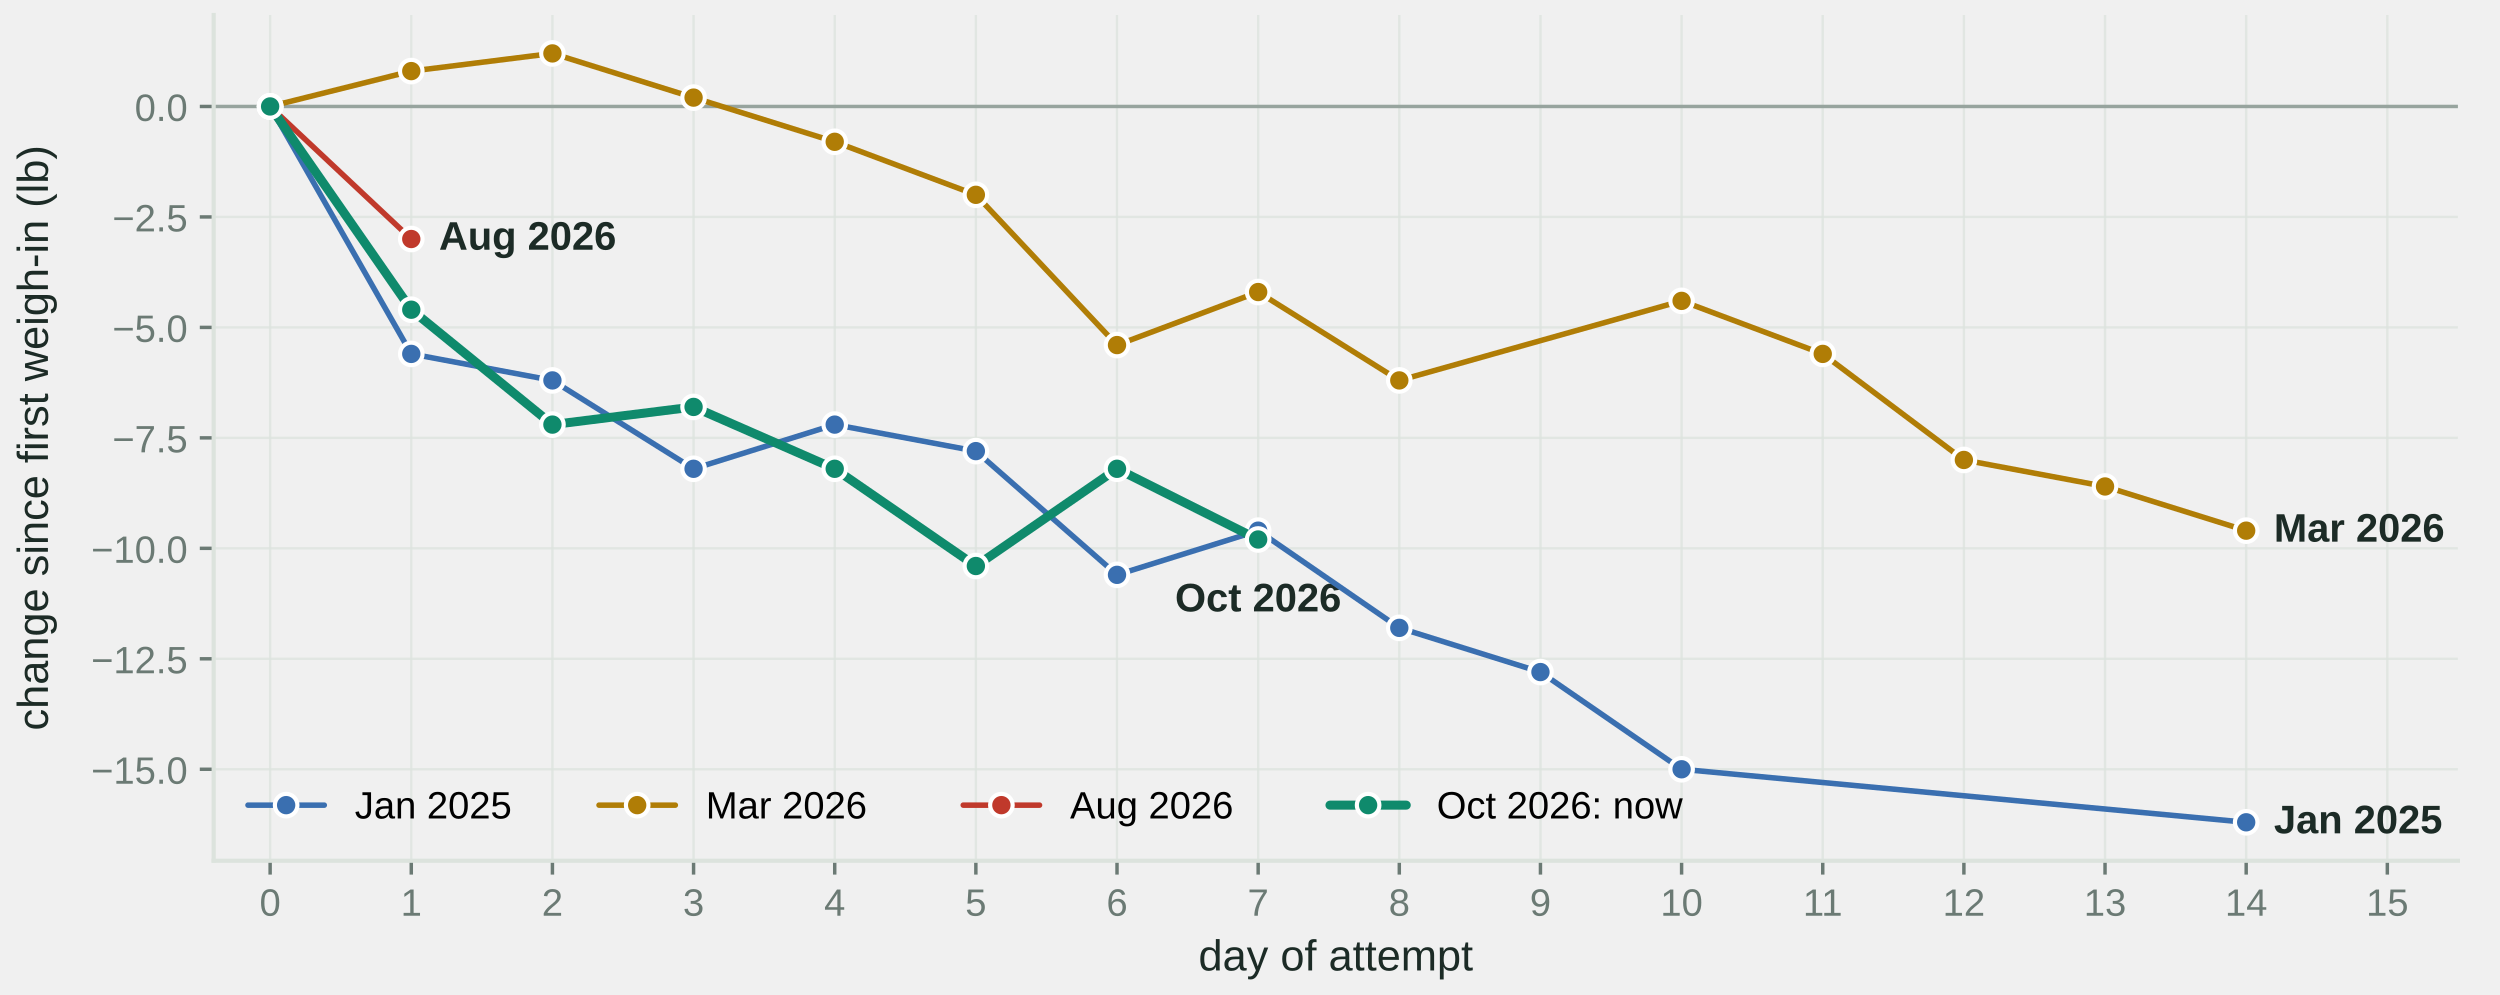
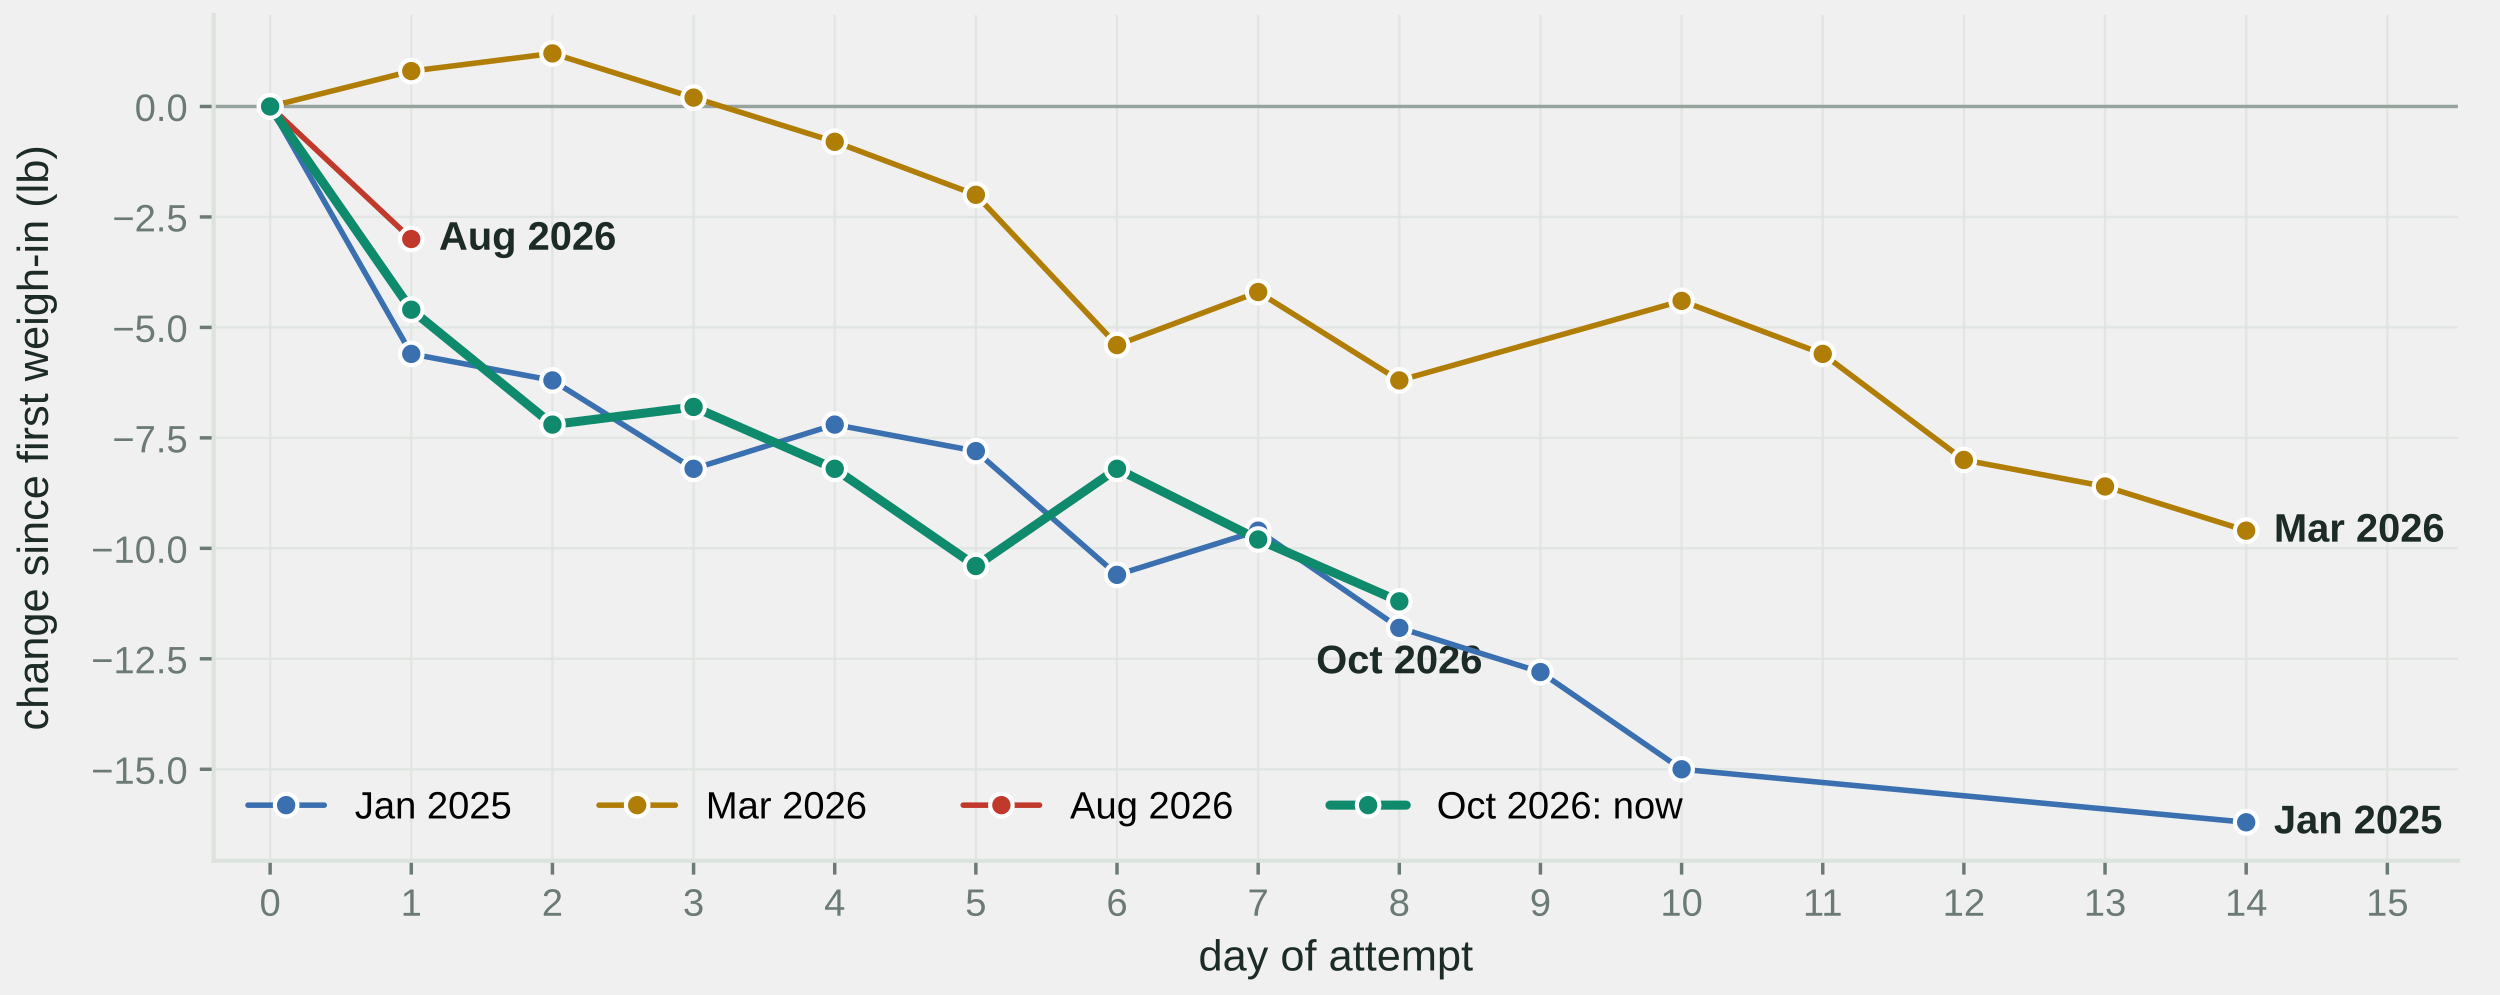
<svg xmlns="http://www.w3.org/2000/svg" xmlns:xlink="http://www.w3.org/1999/xlink" width="721.049pt" height="286.82pt" viewBox="0 0 721.049 286.82" version="1.1">
  <defs>
    <style type="text/css">*{stroke-linejoin: round; stroke-linecap: butt}</style>
  </defs>
  <g id="figure_1">
    <g id="patch_1">
      <path d="M 0 286.82  L 721.049 286.82  L 721.049 0  L 0 0  L 0 286.82  z " style="fill: none" />
    </g>
    <g id="axes_1">
      <g id="patch_2">
        <path d="M 61.627 248.256  L 708.908 248.256  L 708.908 4.32  L 61.627 4.32  L 61.627 248.256  z " style="fill: none" />
      </g>
      <g id="matplotlib.axis_1">
        <g id="xtick_1">
          <g id="line2d_1">
-             <path d="M 77.911 248.256  L 77.911 4.32  " clip-path="url(#p5ed51ed3ad)" style="fill: none; stroke: #dce3dd; stroke-opacity: 0.75; stroke-width: 0.7; stroke-linecap: round" />
+             <path d="M 77.911 248.256  L 77.911 4.32  " clip-path="url(#p15d9ac70c1)" style="fill: none; stroke: #dce3dd; stroke-opacity: 0.75; stroke-width: 0.7; stroke-linecap: round" />
          </g>
          <g id="line2d_2">
            <defs>
-               <path id="m70a0b89e54" d="M 0 0  L 0 4  " style="stroke: #6b7a74" />
+               <path id="m1773414c7f" d="M 0 0  L 0 4  " style="stroke: #6b7a74" />
            </defs>
            <g>
-               <use xlink:href="#m70a0b89e54" x="77.911" y="248.256" style="fill: #6b7a74; stroke: #6b7a74" />
+               <use xlink:href="#m1773414c7f" x="77.911" y="248.256" style="fill: #6b7a74; stroke: #6b7a74" />
            </g>
          </g>
          <g id="text_1">
            <text style="font-size: 11px; font-family: 'Source Sans Pro', 'Source Sans 3', 'Helvetica Neue', 'Arial', 'DejaVu Sans', sans-serif; text-anchor: middle; fill: #6b7a74" x="77.911" y="264.114" transform="rotate(-0 77.91127 264.1143)">0</text>
          </g>
        </g>
        <g id="xtick_2">
          <g id="line2d_3">
-             <path d="M 118.621 248.256  L 118.621 4.32  " clip-path="url(#p5ed51ed3ad)" style="fill: none; stroke: #dce3dd; stroke-opacity: 0.75; stroke-width: 0.7; stroke-linecap: round" />
+             <path d="M 118.621 248.256  L 118.621 4.32  " clip-path="url(#p15d9ac70c1)" style="fill: none; stroke: #dce3dd; stroke-opacity: 0.75; stroke-width: 0.7; stroke-linecap: round" />
          </g>
          <g id="line2d_4">
            <g>
-               <use xlink:href="#m70a0b89e54" x="118.621" y="248.256" style="fill: #6b7a74; stroke: #6b7a74" />
+               <use xlink:href="#m1773414c7f" x="118.621" y="248.256" style="fill: #6b7a74; stroke: #6b7a74" />
            </g>
          </g>
          <g id="text_2">
            <text style="font-size: 11px; font-family: 'Source Sans Pro', 'Source Sans 3', 'Helvetica Neue', 'Arial', 'DejaVu Sans', sans-serif; text-anchor: middle; fill: #6b7a74" x="118.621" y="264.114" transform="rotate(-0 118.6207 264.1143)">1</text>
          </g>
        </g>
        <g id="xtick_3">
          <g id="line2d_5">
-             <path d="M 159.33 248.256  L 159.33 4.32  " clip-path="url(#p5ed51ed3ad)" style="fill: none; stroke: #dce3dd; stroke-opacity: 0.75; stroke-width: 0.7; stroke-linecap: round" />
+             <path d="M 159.33 248.256  L 159.33 4.32  " clip-path="url(#p15d9ac70c1)" style="fill: none; stroke: #dce3dd; stroke-opacity: 0.75; stroke-width: 0.7; stroke-linecap: round" />
          </g>
          <g id="line2d_6">
            <g>
-               <use xlink:href="#m70a0b89e54" x="159.33" y="248.256" style="fill: #6b7a74; stroke: #6b7a74" />
+               <use xlink:href="#m1773414c7f" x="159.33" y="248.256" style="fill: #6b7a74; stroke: #6b7a74" />
            </g>
          </g>
          <g id="text_3">
            <text style="font-size: 11px; font-family: 'Source Sans Pro', 'Source Sans 3', 'Helvetica Neue', 'Arial', 'DejaVu Sans', sans-serif; text-anchor: middle; fill: #6b7a74" x="159.33" y="264.114" transform="rotate(-0 159.3301 264.1143)">2</text>
          </g>
        </g>
        <g id="xtick_4">
          <g id="line2d_7">
-             <path d="M 200.04 248.256  L 200.04 4.32  " clip-path="url(#p5ed51ed3ad)" style="fill: none; stroke: #dce3dd; stroke-opacity: 0.75; stroke-width: 0.7; stroke-linecap: round" />
+             <path d="M 200.04 248.256  L 200.04 4.32  " clip-path="url(#p15d9ac70c1)" style="fill: none; stroke: #dce3dd; stroke-opacity: 0.75; stroke-width: 0.7; stroke-linecap: round" />
          </g>
          <g id="line2d_8">
            <g>
-               <use xlink:href="#m70a0b89e54" x="200.04" y="248.256" style="fill: #6b7a74; stroke: #6b7a74" />
+               <use xlink:href="#m1773414c7f" x="200.04" y="248.256" style="fill: #6b7a74; stroke: #6b7a74" />
            </g>
          </g>
          <g id="text_4">
            <text style="font-size: 11px; font-family: 'Source Sans Pro', 'Source Sans 3', 'Helvetica Neue', 'Arial', 'DejaVu Sans', sans-serif; text-anchor: middle; fill: #6b7a74" x="200.04" y="264.114" transform="rotate(-0 200.0396 264.1143)">3</text>
          </g>
        </g>
        <g id="xtick_5">
          <g id="line2d_9">
-             <path d="M 240.749 248.256  L 240.749 4.32  " clip-path="url(#p5ed51ed3ad)" style="fill: none; stroke: #dce3dd; stroke-opacity: 0.75; stroke-width: 0.7; stroke-linecap: round" />
+             <path d="M 240.749 248.256  L 240.749 4.32  " clip-path="url(#p15d9ac70c1)" style="fill: none; stroke: #dce3dd; stroke-opacity: 0.75; stroke-width: 0.7; stroke-linecap: round" />
          </g>
          <g id="line2d_10">
            <g>
-               <use xlink:href="#m70a0b89e54" x="240.749" y="248.256" style="fill: #6b7a74; stroke: #6b7a74" />
+               <use xlink:href="#m1773414c7f" x="240.749" y="248.256" style="fill: #6b7a74; stroke: #6b7a74" />
            </g>
          </g>
          <g id="text_5">
            <text style="font-size: 11px; font-family: 'Source Sans Pro', 'Source Sans 3', 'Helvetica Neue', 'Arial', 'DejaVu Sans', sans-serif; text-anchor: middle; fill: #6b7a74" x="240.749" y="264.114" transform="rotate(-0 240.749 264.1143)">4</text>
          </g>
        </g>
        <g id="xtick_6">
          <g id="line2d_11">
-             <path d="M 281.458 248.256  L 281.458 4.32  " clip-path="url(#p5ed51ed3ad)" style="fill: none; stroke: #dce3dd; stroke-opacity: 0.75; stroke-width: 0.7; stroke-linecap: round" />
+             <path d="M 281.458 248.256  L 281.458 4.32  " clip-path="url(#p15d9ac70c1)" style="fill: none; stroke: #dce3dd; stroke-opacity: 0.75; stroke-width: 0.7; stroke-linecap: round" />
          </g>
          <g id="line2d_12">
            <g>
-               <use xlink:href="#m70a0b89e54" x="281.458" y="248.256" style="fill: #6b7a74; stroke: #6b7a74" />
+               <use xlink:href="#m1773414c7f" x="281.458" y="248.256" style="fill: #6b7a74; stroke: #6b7a74" />
            </g>
          </g>
          <g id="text_6">
            <text style="font-size: 11px; font-family: 'Source Sans Pro', 'Source Sans 3', 'Helvetica Neue', 'Arial', 'DejaVu Sans', sans-serif; text-anchor: middle; fill: #6b7a74" x="281.458" y="264.114" transform="rotate(-0 281.4584 264.1143)">5</text>
          </g>
        </g>
        <g id="xtick_7">
          <g id="line2d_13">
-             <path d="M 322.168 248.256  L 322.168 4.32  " clip-path="url(#p5ed51ed3ad)" style="fill: none; stroke: #dce3dd; stroke-opacity: 0.75; stroke-width: 0.7; stroke-linecap: round" />
+             <path d="M 322.168 248.256  L 322.168 4.32  " clip-path="url(#p15d9ac70c1)" style="fill: none; stroke: #dce3dd; stroke-opacity: 0.75; stroke-width: 0.7; stroke-linecap: round" />
          </g>
          <g id="line2d_14">
            <g>
-               <use xlink:href="#m70a0b89e54" x="322.168" y="248.256" style="fill: #6b7a74; stroke: #6b7a74" />
+               <use xlink:href="#m1773414c7f" x="322.168" y="248.256" style="fill: #6b7a74; stroke: #6b7a74" />
            </g>
          </g>
          <g id="text_7">
            <text style="font-size: 11px; font-family: 'Source Sans Pro', 'Source Sans 3', 'Helvetica Neue', 'Arial', 'DejaVu Sans', sans-serif; text-anchor: middle; fill: #6b7a74" x="322.168" y="264.114" transform="rotate(-0 322.1679 264.1143)">6</text>
          </g>
        </g>
        <g id="xtick_8">
          <g id="line2d_15">
-             <path d="M 362.877 248.256  L 362.877 4.32  " clip-path="url(#p5ed51ed3ad)" style="fill: none; stroke: #dce3dd; stroke-opacity: 0.75; stroke-width: 0.7; stroke-linecap: round" />
+             <path d="M 362.877 248.256  L 362.877 4.32  " clip-path="url(#p15d9ac70c1)" style="fill: none; stroke: #dce3dd; stroke-opacity: 0.75; stroke-width: 0.7; stroke-linecap: round" />
          </g>
          <g id="line2d_16">
            <g>
-               <use xlink:href="#m70a0b89e54" x="362.877" y="248.256" style="fill: #6b7a74; stroke: #6b7a74" />
+               <use xlink:href="#m1773414c7f" x="362.877" y="248.256" style="fill: #6b7a74; stroke: #6b7a74" />
            </g>
          </g>
          <g id="text_8">
            <text style="font-size: 11px; font-family: 'Source Sans Pro', 'Source Sans 3', 'Helvetica Neue', 'Arial', 'DejaVu Sans', sans-serif; text-anchor: middle; fill: #6b7a74" x="362.877" y="264.114" transform="rotate(-0 362.8773 264.1143)">7</text>
          </g>
        </g>
        <g id="xtick_9">
          <g id="line2d_17">
-             <path d="M 403.587 248.256  L 403.587 4.32  " clip-path="url(#p5ed51ed3ad)" style="fill: none; stroke: #dce3dd; stroke-opacity: 0.75; stroke-width: 0.7; stroke-linecap: round" />
+             <path d="M 403.587 248.256  L 403.587 4.32  " clip-path="url(#p15d9ac70c1)" style="fill: none; stroke: #dce3dd; stroke-opacity: 0.75; stroke-width: 0.7; stroke-linecap: round" />
          </g>
          <g id="line2d_18">
            <g>
-               <use xlink:href="#m70a0b89e54" x="403.587" y="248.256" style="fill: #6b7a74; stroke: #6b7a74" />
+               <use xlink:href="#m1773414c7f" x="403.587" y="248.256" style="fill: #6b7a74; stroke: #6b7a74" />
            </g>
          </g>
          <g id="text_9">
            <text style="font-size: 11px; font-family: 'Source Sans Pro', 'Source Sans 3', 'Helvetica Neue', 'Arial', 'DejaVu Sans', sans-serif; text-anchor: middle; fill: #6b7a74" x="403.587" y="264.114" transform="rotate(-0 403.5867 264.1143)">8</text>
          </g>
        </g>
        <g id="xtick_10">
          <g id="line2d_19">
-             <path d="M 444.296 248.256  L 444.296 4.32  " clip-path="url(#p5ed51ed3ad)" style="fill: none; stroke: #dce3dd; stroke-opacity: 0.75; stroke-width: 0.7; stroke-linecap: round" />
+             <path d="M 444.296 248.256  L 444.296 4.32  " clip-path="url(#p15d9ac70c1)" style="fill: none; stroke: #dce3dd; stroke-opacity: 0.75; stroke-width: 0.7; stroke-linecap: round" />
          </g>
          <g id="line2d_20">
            <g>
-               <use xlink:href="#m70a0b89e54" x="444.296" y="248.256" style="fill: #6b7a74; stroke: #6b7a74" />
+               <use xlink:href="#m1773414c7f" x="444.296" y="248.256" style="fill: #6b7a74; stroke: #6b7a74" />
            </g>
          </g>
          <g id="text_10">
            <text style="font-size: 11px; font-family: 'Source Sans Pro', 'Source Sans 3', 'Helvetica Neue', 'Arial', 'DejaVu Sans', sans-serif; text-anchor: middle; fill: #6b7a74" x="444.296" y="264.114" transform="rotate(-0 444.2962 264.1143)">9</text>
          </g>
        </g>
        <g id="xtick_11">
          <g id="line2d_21">
-             <path d="M 485.006 248.256  L 485.006 4.32  " clip-path="url(#p5ed51ed3ad)" style="fill: none; stroke: #dce3dd; stroke-opacity: 0.75; stroke-width: 0.7; stroke-linecap: round" />
+             <path d="M 485.006 248.256  L 485.006 4.32  " clip-path="url(#p15d9ac70c1)" style="fill: none; stroke: #dce3dd; stroke-opacity: 0.75; stroke-width: 0.7; stroke-linecap: round" />
          </g>
          <g id="line2d_22">
            <g>
-               <use xlink:href="#m70a0b89e54" x="485.006" y="248.256" style="fill: #6b7a74; stroke: #6b7a74" />
+               <use xlink:href="#m1773414c7f" x="485.006" y="248.256" style="fill: #6b7a74; stroke: #6b7a74" />
            </g>
          </g>
          <g id="text_11">
            <text style="font-size: 11px; font-family: 'Source Sans Pro', 'Source Sans 3', 'Helvetica Neue', 'Arial', 'DejaVu Sans', sans-serif; text-anchor: middle; fill: #6b7a74" x="485.006" y="264.114" transform="rotate(-0 485.0056 264.1143)">10</text>
          </g>
        </g>
        <g id="xtick_12">
          <g id="line2d_23">
-             <path d="M 525.715 248.256  L 525.715 4.32  " clip-path="url(#p5ed51ed3ad)" style="fill: none; stroke: #dce3dd; stroke-opacity: 0.75; stroke-width: 0.7; stroke-linecap: round" />
+             <path d="M 525.715 248.256  L 525.715 4.32  " clip-path="url(#p15d9ac70c1)" style="fill: none; stroke: #dce3dd; stroke-opacity: 0.75; stroke-width: 0.7; stroke-linecap: round" />
          </g>
          <g id="line2d_24">
            <g>
-               <use xlink:href="#m70a0b89e54" x="525.715" y="248.256" style="fill: #6b7a74; stroke: #6b7a74" />
+               <use xlink:href="#m1773414c7f" x="525.715" y="248.256" style="fill: #6b7a74; stroke: #6b7a74" />
            </g>
          </g>
          <g id="text_12">
            <text style="font-size: 11px; font-family: 'Source Sans Pro', 'Source Sans 3', 'Helvetica Neue', 'Arial', 'DejaVu Sans', sans-serif; text-anchor: middle; fill: #6b7a74" x="525.715" y="264.114" transform="rotate(-0 525.715 264.1143)">11</text>
          </g>
        </g>
        <g id="xtick_13">
          <g id="line2d_25">
-             <path d="M 566.424 248.256  L 566.424 4.32  " clip-path="url(#p5ed51ed3ad)" style="fill: none; stroke: #dce3dd; stroke-opacity: 0.75; stroke-width: 0.7; stroke-linecap: round" />
+             <path d="M 566.424 248.256  L 566.424 4.32  " clip-path="url(#p15d9ac70c1)" style="fill: none; stroke: #dce3dd; stroke-opacity: 0.75; stroke-width: 0.7; stroke-linecap: round" />
          </g>
          <g id="line2d_26">
            <g>
-               <use xlink:href="#m70a0b89e54" x="566.424" y="248.256" style="fill: #6b7a74; stroke: #6b7a74" />
+               <use xlink:href="#m1773414c7f" x="566.424" y="248.256" style="fill: #6b7a74; stroke: #6b7a74" />
            </g>
          </g>
          <g id="text_13">
            <text style="font-size: 11px; font-family: 'Source Sans Pro', 'Source Sans 3', 'Helvetica Neue', 'Arial', 'DejaVu Sans', sans-serif; text-anchor: middle; fill: #6b7a74" x="566.424" y="264.114" transform="rotate(-0 566.4245 264.1143)">12</text>
          </g>
        </g>
        <g id="xtick_14">
          <g id="line2d_27">
-             <path d="M 607.134 248.256  L 607.134 4.32  " clip-path="url(#p5ed51ed3ad)" style="fill: none; stroke: #dce3dd; stroke-opacity: 0.75; stroke-width: 0.7; stroke-linecap: round" />
+             <path d="M 607.134 248.256  L 607.134 4.32  " clip-path="url(#p15d9ac70c1)" style="fill: none; stroke: #dce3dd; stroke-opacity: 0.75; stroke-width: 0.7; stroke-linecap: round" />
          </g>
          <g id="line2d_28">
            <g>
-               <use xlink:href="#m70a0b89e54" x="607.134" y="248.256" style="fill: #6b7a74; stroke: #6b7a74" />
+               <use xlink:href="#m1773414c7f" x="607.134" y="248.256" style="fill: #6b7a74; stroke: #6b7a74" />
            </g>
          </g>
          <g id="text_14">
            <text style="font-size: 11px; font-family: 'Source Sans Pro', 'Source Sans 3', 'Helvetica Neue', 'Arial', 'DejaVu Sans', sans-serif; text-anchor: middle; fill: #6b7a74" x="607.134" y="264.114" transform="rotate(-0 607.1339 264.1143)">13</text>
          </g>
        </g>
        <g id="xtick_15">
          <g id="line2d_29">
-             <path d="M 647.843 248.256  L 647.843 4.32  " clip-path="url(#p5ed51ed3ad)" style="fill: none; stroke: #dce3dd; stroke-opacity: 0.75; stroke-width: 0.7; stroke-linecap: round" />
+             <path d="M 647.843 248.256  L 647.843 4.32  " clip-path="url(#p15d9ac70c1)" style="fill: none; stroke: #dce3dd; stroke-opacity: 0.75; stroke-width: 0.7; stroke-linecap: round" />
          </g>
          <g id="line2d_30">
            <g>
-               <use xlink:href="#m70a0b89e54" x="647.843" y="248.256" style="fill: #6b7a74; stroke: #6b7a74" />
+               <use xlink:href="#m1773414c7f" x="647.843" y="248.256" style="fill: #6b7a74; stroke: #6b7a74" />
            </g>
          </g>
          <g id="text_15">
            <text style="font-size: 11px; font-family: 'Source Sans Pro', 'Source Sans 3', 'Helvetica Neue', 'Arial', 'DejaVu Sans', sans-serif; text-anchor: middle; fill: #6b7a74" x="647.843" y="264.114" transform="rotate(-0 647.8433 264.1143)">14</text>
          </g>
        </g>
        <g id="xtick_16">
          <g id="line2d_31">
-             <path d="M 688.553 248.256  L 688.553 4.32  " clip-path="url(#p5ed51ed3ad)" style="fill: none; stroke: #dce3dd; stroke-opacity: 0.75; stroke-width: 0.7; stroke-linecap: round" />
+             <path d="M 688.553 248.256  L 688.553 4.32  " clip-path="url(#p15d9ac70c1)" style="fill: none; stroke: #dce3dd; stroke-opacity: 0.75; stroke-width: 0.7; stroke-linecap: round" />
          </g>
          <g id="line2d_32">
            <g>
-               <use xlink:href="#m70a0b89e54" x="688.553" y="248.256" style="fill: #6b7a74; stroke: #6b7a74" />
+               <use xlink:href="#m1773414c7f" x="688.553" y="248.256" style="fill: #6b7a74; stroke: #6b7a74" />
            </g>
          </g>
          <g id="text_16">
            <text style="font-size: 11px; font-family: 'Source Sans Pro', 'Source Sans 3', 'Helvetica Neue', 'Arial', 'DejaVu Sans', sans-serif; text-anchor: middle; fill: #6b7a74" x="688.553" y="264.114" transform="rotate(-0 688.5528 264.1143)">15</text>
          </g>
        </g>
        <g id="text_17">
          <text style="font-size: 12.5px; font-family: 'Source Sans Pro', 'Source Sans 3', 'Helvetica Neue', 'Arial', 'DejaVu Sans', sans-serif; text-anchor: middle; fill: #1c2b26" x="385.267" y="279.9" transform="rotate(-0 385.2675 279.9)">day of attempt</text>
        </g>
      </g>
      <g id="matplotlib.axis_2">
        <g id="ytick_1">
          <g id="line2d_33">
-             <path d="M 61.627 221.874  L 708.908 221.874  " clip-path="url(#p5ed51ed3ad)" style="fill: none; stroke: #dce3dd; stroke-opacity: 0.75; stroke-width: 0.7; stroke-linecap: round" />
+             <path d="M 61.627 221.874  L 708.908 221.874  " clip-path="url(#p15d9ac70c1)" style="fill: none; stroke: #dce3dd; stroke-opacity: 0.75; stroke-width: 0.7; stroke-linecap: round" />
          </g>
          <g id="line2d_34">
            <defs>
-               <path id="md0438efdf2" d="M 0 0  L -4 0  " style="stroke: #6b7a74" />
+               <path id="m3772f1e618" d="M 0 0  L -4 0  " style="stroke: #6b7a74" />
            </defs>
            <g>
-               <use xlink:href="#md0438efdf2" x="61.627" y="221.874" style="fill: #6b7a74; stroke: #6b7a74" />
+               <use xlink:href="#m3772f1e618" x="61.627" y="221.874" style="fill: #6b7a74; stroke: #6b7a74" />
            </g>
          </g>
          <g id="text_18">
            <text style="font-size: 11px; font-family: 'Source Sans Pro', 'Source Sans 3', 'Helvetica Neue', 'Arial', 'DejaVu Sans', sans-serif; text-anchor: end; fill: #6b7a74" x="54.127" y="226.053" transform="rotate(-0 54.1275 226.0533)">−15.0</text>
          </g>
        </g>
        <g id="ytick_2">
          <g id="line2d_35">
-             <path d="M 61.627 190.012  L 708.908 190.012  " clip-path="url(#p5ed51ed3ad)" style="fill: none; stroke: #dce3dd; stroke-opacity: 0.75; stroke-width: 0.7; stroke-linecap: round" />
+             <path d="M 61.627 190.012  L 708.908 190.012  " clip-path="url(#p15d9ac70c1)" style="fill: none; stroke: #dce3dd; stroke-opacity: 0.75; stroke-width: 0.7; stroke-linecap: round" />
          </g>
          <g id="line2d_36">
            <g>
-               <use xlink:href="#md0438efdf2" x="61.627" y="190.012" style="fill: #6b7a74; stroke: #6b7a74" />
+               <use xlink:href="#m3772f1e618" x="61.627" y="190.012" style="fill: #6b7a74; stroke: #6b7a74" />
            </g>
          </g>
          <g id="text_19">
            <text style="font-size: 11px; font-family: 'Source Sans Pro', 'Source Sans 3', 'Helvetica Neue', 'Arial', 'DejaVu Sans', sans-serif; text-anchor: end; fill: #6b7a74" x="54.127" y="194.191" transform="rotate(-0 54.1275 194.1913)">−12.5</text>
          </g>
        </g>
        <g id="ytick_3">
          <g id="line2d_37">
-             <path d="M 61.627 158.15  L 708.908 158.15  " clip-path="url(#p5ed51ed3ad)" style="fill: none; stroke: #dce3dd; stroke-opacity: 0.75; stroke-width: 0.7; stroke-linecap: round" />
+             <path d="M 61.627 158.15  L 708.908 158.15  " clip-path="url(#p15d9ac70c1)" style="fill: none; stroke: #dce3dd; stroke-opacity: 0.75; stroke-width: 0.7; stroke-linecap: round" />
          </g>
          <g id="line2d_38">
            <g>
-               <use xlink:href="#md0438efdf2" x="61.627" y="158.15" style="fill: #6b7a74; stroke: #6b7a74" />
+               <use xlink:href="#m3772f1e618" x="61.627" y="158.15" style="fill: #6b7a74; stroke: #6b7a74" />
            </g>
          </g>
          <g id="text_20">
            <text style="font-size: 11px; font-family: 'Source Sans Pro', 'Source Sans 3', 'Helvetica Neue', 'Arial', 'DejaVu Sans', sans-serif; text-anchor: end; fill: #6b7a74" x="54.127" y="162.329" transform="rotate(-0 54.1275 162.3292)">−10.0</text>
          </g>
        </g>
        <g id="ytick_4">
          <g id="line2d_39">
-             <path d="M 61.627 126.288  L 708.908 126.288  " clip-path="url(#p5ed51ed3ad)" style="fill: none; stroke: #dce3dd; stroke-opacity: 0.75; stroke-width: 0.7; stroke-linecap: round" />
+             <path d="M 61.627 126.288  L 708.908 126.288  " clip-path="url(#p15d9ac70c1)" style="fill: none; stroke: #dce3dd; stroke-opacity: 0.75; stroke-width: 0.7; stroke-linecap: round" />
          </g>
          <g id="line2d_40">
            <g>
-               <use xlink:href="#md0438efdf2" x="61.627" y="126.288" style="fill: #6b7a74; stroke: #6b7a74" />
+               <use xlink:href="#m3772f1e618" x="61.627" y="126.288" style="fill: #6b7a74; stroke: #6b7a74" />
            </g>
          </g>
          <g id="text_21">
            <text style="font-size: 11px; font-family: 'Source Sans Pro', 'Source Sans 3', 'Helvetica Neue', 'Arial', 'DejaVu Sans', sans-serif; text-anchor: end; fill: #6b7a74" x="54.127" y="130.467" transform="rotate(-0 54.1275 130.4671)">−7.5</text>
          </g>
        </g>
        <g id="ytick_5">
          <g id="line2d_41">
-             <path d="M 61.627 94.426  L 708.908 94.426  " clip-path="url(#p5ed51ed3ad)" style="fill: none; stroke: #dce3dd; stroke-opacity: 0.75; stroke-width: 0.7; stroke-linecap: round" />
+             <path d="M 61.627 94.426  L 708.908 94.426  " clip-path="url(#p15d9ac70c1)" style="fill: none; stroke: #dce3dd; stroke-opacity: 0.75; stroke-width: 0.7; stroke-linecap: round" />
          </g>
          <g id="line2d_42">
            <g>
-               <use xlink:href="#md0438efdf2" x="61.627" y="94.426" style="fill: #6b7a74; stroke: #6b7a74" />
+               <use xlink:href="#m3772f1e618" x="61.627" y="94.426" style="fill: #6b7a74; stroke: #6b7a74" />
            </g>
          </g>
          <g id="text_22">
            <text style="font-size: 11px; font-family: 'Source Sans Pro', 'Source Sans 3', 'Helvetica Neue', 'Arial', 'DejaVu Sans', sans-serif; text-anchor: end; fill: #6b7a74" x="54.127" y="98.605" transform="rotate(-0 54.1275 98.60507)">−5.0</text>
          </g>
        </g>
        <g id="ytick_6">
          <g id="line2d_43">
-             <path d="M 61.627 62.564  L 708.908 62.564  " clip-path="url(#p5ed51ed3ad)" style="fill: none; stroke: #dce3dd; stroke-opacity: 0.75; stroke-width: 0.7; stroke-linecap: round" />
+             <path d="M 61.627 62.564  L 708.908 62.564  " clip-path="url(#p15d9ac70c1)" style="fill: none; stroke: #dce3dd; stroke-opacity: 0.75; stroke-width: 0.7; stroke-linecap: round" />
          </g>
          <g id="line2d_44">
            <g>
-               <use xlink:href="#md0438efdf2" x="61.627" y="62.564" style="fill: #6b7a74; stroke: #6b7a74" />
+               <use xlink:href="#m3772f1e618" x="61.627" y="62.564" style="fill: #6b7a74; stroke: #6b7a74" />
            </g>
          </g>
          <g id="text_23">
            <text style="font-size: 11px; font-family: 'Source Sans Pro', 'Source Sans 3', 'Helvetica Neue', 'Arial', 'DejaVu Sans', sans-serif; text-anchor: end; fill: #6b7a74" x="54.127" y="66.743" transform="rotate(-0 54.1275 66.743)">−2.5</text>
          </g>
        </g>
        <g id="ytick_7">
          <g id="line2d_45">
-             <path d="M 61.627 30.702  L 708.908 30.702  " clip-path="url(#p5ed51ed3ad)" style="fill: none; stroke: #dce3dd; stroke-opacity: 0.75; stroke-width: 0.7; stroke-linecap: round" />
+             <path d="M 61.627 30.702  L 708.908 30.702  " clip-path="url(#p15d9ac70c1)" style="fill: none; stroke: #dce3dd; stroke-opacity: 0.75; stroke-width: 0.7; stroke-linecap: round" />
          </g>
          <g id="line2d_46">
            <g>
-               <use xlink:href="#md0438efdf2" x="61.627" y="30.702" style="fill: #6b7a74; stroke: #6b7a74" />
+               <use xlink:href="#m3772f1e618" x="61.627" y="30.702" style="fill: #6b7a74; stroke: #6b7a74" />
            </g>
          </g>
          <g id="text_24">
            <text style="font-size: 11px; font-family: 'Source Sans Pro', 'Source Sans 3', 'Helvetica Neue', 'Arial', 'DejaVu Sans', sans-serif; text-anchor: end; fill: #6b7a74" x="54.127" y="34.881" transform="rotate(-0 54.1275 34.88093)">0.0</text>
          </g>
        </g>
        <g id="text_25">
          <text style="font-size: 12.5px; font-family: 'Source Sans Pro', 'Source Sans 3', 'Helvetica Neue', 'Arial', 'DejaVu Sans', sans-serif; text-anchor: middle; fill: #1c2b26" x="13.818" y="126.288" transform="rotate(-90 13.81805 126.288)">change since first weigh-in (lb)</text>
        </g>
      </g>
      <g id="line2d_47">
-         <path d="M 61.627 30.702  L 708.908 30.702  " clip-path="url(#p5ed51ed3ad)" style="fill: none; stroke: #97a49e; stroke-linecap: round" />
+         <path d="M 61.627 30.702  L 708.908 30.702  " clip-path="url(#p15d9ac70c1)" style="fill: none; stroke: #97a49e; stroke-linecap: round" />
      </g>
      <g id="patch_3">
        <path d="M 61.627 248.256  L 61.627 4.32  " style="fill: none; stroke: #dce3dd; stroke-width: 1.2; stroke-linejoin: miter; stroke-linecap: square" />
      </g>
      <g id="patch_4">
        <path d="M 61.627 248.256  L 708.908 248.256  " style="fill: none; stroke: #dce3dd; stroke-width: 1.2; stroke-linejoin: miter; stroke-linecap: square" />
      </g>
      <g id="text_26">
        <text style="font-weight: 700; font-size: 11.5px; font-family: 'Source Sans Pro', 'Source Sans 3', 'Helvetica Neue', 'Arial', 'DejaVu Sans', sans-serif; text-anchor: start; fill: #1c2b26" x="655.843" y="240.341" transform="rotate(-0 655.8433 240.3413)">Jan 2025</text>
      </g>
      <g id="text_27">
        <text style="font-weight: 700; font-size: 11.5px; font-family: 'Source Sans Pro', 'Source Sans 3', 'Helvetica Neue', 'Arial', 'DejaVu Sans', sans-serif; text-anchor: start; fill: #1c2b26" x="655.843" y="156.225" transform="rotate(-0 655.8433 156.2254)">Mar 2026</text>
      </g>
      <g id="text_28">
        <text style="font-weight: 700; font-size: 11.5px; font-family: 'Source Sans Pro', 'Source Sans 3', 'Helvetica Neue', 'Arial', 'DejaVu Sans', sans-serif; text-anchor: start; fill: #1c2b26" x="126.621" y="72.02" transform="rotate(-0 126.6207 72.01971)">Aug 2026</text>
      </g>
      <g id="text_29">
-         <text style="font-weight: 700; font-size: 11.5px; font-family: 'Source Sans Pro', 'Source Sans 3', 'Helvetica Neue', 'Arial', 'DejaVu Sans', sans-serif; text-anchor: middle; fill: #1c2b26" x="362.877" y="176.339" transform="rotate(-0 362.8773 176.3393)">Oct 2026</text>
+         <text style="font-weight: 700; font-size: 11.5px; font-family: 'Source Sans Pro', 'Source Sans 3', 'Helvetica Neue', 'Arial', 'DejaVu Sans', sans-serif; text-anchor: middle; fill: #1c2b26" x="403.587" y="194.182" transform="rotate(-0 403.5867 194.1821)">Oct 2026</text>
      </g>
      <g id="line2d_48">
-         <path d="M 77.911 30.702  L 118.621 102.073  L 159.33 109.72  L 200.04 135.209  L 240.749 122.465  L 281.458 130.111  L 322.168 165.797  L 362.877 153.052  L 403.587 181.091  L 444.296 193.836  L 485.006 221.874  L 647.843 237.168  " clip-path="url(#p5ed51ed3ad)" style="fill: none; stroke: #3a6fb0; stroke-width: 1.6; stroke-linecap: round" />
+         <path d="M 77.911 30.702  L 118.621 102.073  L 159.33 109.72  L 200.04 135.209  L 240.749 122.465  L 281.458 130.111  L 322.168 165.797  L 362.877 153.052  L 403.587 181.091  L 444.296 193.836  L 485.006 221.874  L 647.843 237.168  " clip-path="url(#p15d9ac70c1)" style="fill: none; stroke: #3a6fb0; stroke-width: 1.6; stroke-linecap: round" />
        <defs>
-           <path id="mfa53e33517" d="M 0 3.25  C 0.862 3.25 1.689 2.908 2.298 2.298  C 2.908 1.689 3.25 0.862 3.25 0  C 3.25 -0.862 2.908 -1.689 2.298 -2.298  C 1.689 -2.908 0.862 -3.25 0 -3.25  C -0.862 -3.25 -1.689 -2.908 -2.298 -2.298  C -2.908 -1.689 -3.25 -0.862 -3.25 0  C -3.25 0.862 -2.908 1.689 -2.298 2.298  C -1.689 2.908 -0.862 3.25 0 3.25  z " style="stroke: #ffffff; stroke-width: 1.2" />
+           <path id="m28131967ad" d="M 0 3.25  C 0.862 3.25 1.689 2.908 2.298 2.298  C 2.908 1.689 3.25 0.862 3.25 0  C 3.25 -0.862 2.908 -1.689 2.298 -2.298  C 1.689 -2.908 0.862 -3.25 0 -3.25  C -0.862 -3.25 -1.689 -2.908 -2.298 -2.298  C -2.908 -1.689 -3.25 -0.862 -3.25 0  C -3.25 0.862 -2.908 1.689 -2.298 2.298  C -1.689 2.908 -0.862 3.25 0 3.25  z " style="stroke: #ffffff; stroke-width: 1.2" />
        </defs>
-         <g clip-path="url(#p5ed51ed3ad)">
-           <use xlink:href="#mfa53e33517" x="77.911" y="30.702" style="fill: #3a6fb0; stroke: #ffffff; stroke-width: 1.2" />
-           <use xlink:href="#mfa53e33517" x="118.621" y="102.073" style="fill: #3a6fb0; stroke: #ffffff; stroke-width: 1.2" />
-           <use xlink:href="#mfa53e33517" x="159.33" y="109.72" style="fill: #3a6fb0; stroke: #ffffff; stroke-width: 1.2" />
-           <use xlink:href="#mfa53e33517" x="200.04" y="135.209" style="fill: #3a6fb0; stroke: #ffffff; stroke-width: 1.2" />
-           <use xlink:href="#mfa53e33517" x="240.749" y="122.465" style="fill: #3a6fb0; stroke: #ffffff; stroke-width: 1.2" />
-           <use xlink:href="#mfa53e33517" x="281.458" y="130.111" style="fill: #3a6fb0; stroke: #ffffff; stroke-width: 1.2" />
-           <use xlink:href="#mfa53e33517" x="322.168" y="165.797" style="fill: #3a6fb0; stroke: #ffffff; stroke-width: 1.2" />
-           <use xlink:href="#mfa53e33517" x="362.877" y="153.052" style="fill: #3a6fb0; stroke: #ffffff; stroke-width: 1.2" />
-           <use xlink:href="#mfa53e33517" x="403.587" y="181.091" style="fill: #3a6fb0; stroke: #ffffff; stroke-width: 1.2" />
-           <use xlink:href="#mfa53e33517" x="444.296" y="193.836" style="fill: #3a6fb0; stroke: #ffffff; stroke-width: 1.2" />
-           <use xlink:href="#mfa53e33517" x="485.006" y="221.874" style="fill: #3a6fb0; stroke: #ffffff; stroke-width: 1.2" />
-           <use xlink:href="#mfa53e33517" x="647.843" y="237.168" style="fill: #3a6fb0; stroke: #ffffff; stroke-width: 1.2" />
+         <g clip-path="url(#p15d9ac70c1)">
+           <use xlink:href="#m28131967ad" x="77.911" y="30.702" style="fill: #3a6fb0; stroke: #ffffff; stroke-width: 1.2" />
+           <use xlink:href="#m28131967ad" x="118.621" y="102.073" style="fill: #3a6fb0; stroke: #ffffff; stroke-width: 1.2" />
+           <use xlink:href="#m28131967ad" x="159.33" y="109.72" style="fill: #3a6fb0; stroke: #ffffff; stroke-width: 1.2" />
+           <use xlink:href="#m28131967ad" x="200.04" y="135.209" style="fill: #3a6fb0; stroke: #ffffff; stroke-width: 1.2" />
+           <use xlink:href="#m28131967ad" x="240.749" y="122.465" style="fill: #3a6fb0; stroke: #ffffff; stroke-width: 1.2" />
+           <use xlink:href="#m28131967ad" x="281.458" y="130.111" style="fill: #3a6fb0; stroke: #ffffff; stroke-width: 1.2" />
+           <use xlink:href="#m28131967ad" x="322.168" y="165.797" style="fill: #3a6fb0; stroke: #ffffff; stroke-width: 1.2" />
+           <use xlink:href="#m28131967ad" x="362.877" y="153.052" style="fill: #3a6fb0; stroke: #ffffff; stroke-width: 1.2" />
+           <use xlink:href="#m28131967ad" x="403.587" y="181.091" style="fill: #3a6fb0; stroke: #ffffff; stroke-width: 1.2" />
+           <use xlink:href="#m28131967ad" x="444.296" y="193.836" style="fill: #3a6fb0; stroke: #ffffff; stroke-width: 1.2" />
+           <use xlink:href="#m28131967ad" x="485.006" y="221.874" style="fill: #3a6fb0; stroke: #ffffff; stroke-width: 1.2" />
+           <use xlink:href="#m28131967ad" x="647.843" y="237.168" style="fill: #3a6fb0; stroke: #ffffff; stroke-width: 1.2" />
        </g>
      </g>
      <g id="line2d_49">
-         <path d="M 77.911 30.702  L 118.621 20.506  L 159.33 15.408  L 200.04 28.153  L 240.749 40.898  L 281.458 56.191  L 322.168 99.524  L 362.877 84.23  L 403.587 109.72  L 485.006 86.779  L 525.715 102.073  L 566.424 132.66  L 607.134 140.307  L 647.843 153.052  " clip-path="url(#p5ed51ed3ad)" style="fill: none; stroke: #b07d06; stroke-width: 1.6; stroke-linecap: round" />
+         <path d="M 77.911 30.702  L 118.621 20.506  L 159.33 15.408  L 200.04 28.153  L 240.749 40.898  L 281.458 56.191  L 322.168 99.524  L 362.877 84.23  L 403.587 109.72  L 485.006 86.779  L 525.715 102.073  L 566.424 132.66  L 607.134 140.307  L 647.843 153.052  " clip-path="url(#p15d9ac70c1)" style="fill: none; stroke: #b07d06; stroke-width: 1.6; stroke-linecap: round" />
        <defs>
-           <path id="mf7aeb727a1" d="M 0 3.25  C 0.862 3.25 1.689 2.908 2.298 2.298  C 2.908 1.689 3.25 0.862 3.25 0  C 3.25 -0.862 2.908 -1.689 2.298 -2.298  C 1.689 -2.908 0.862 -3.25 0 -3.25  C -0.862 -3.25 -1.689 -2.908 -2.298 -2.298  C -2.908 -1.689 -3.25 -0.862 -3.25 0  C -3.25 0.862 -2.908 1.689 -2.298 2.298  C -1.689 2.908 -0.862 3.25 0 3.25  z " style="stroke: #ffffff; stroke-width: 1.2" />
+           <path id="m1045fb5782" d="M 0 3.25  C 0.862 3.25 1.689 2.908 2.298 2.298  C 2.908 1.689 3.25 0.862 3.25 0  C 3.25 -0.862 2.908 -1.689 2.298 -2.298  C 1.689 -2.908 0.862 -3.25 0 -3.25  C -0.862 -3.25 -1.689 -2.908 -2.298 -2.298  C -2.908 -1.689 -3.25 -0.862 -3.25 0  C -3.25 0.862 -2.908 1.689 -2.298 2.298  C -1.689 2.908 -0.862 3.25 0 3.25  z " style="stroke: #ffffff; stroke-width: 1.2" />
        </defs>
-         <g clip-path="url(#p5ed51ed3ad)">
-           <use xlink:href="#mf7aeb727a1" x="77.911" y="30.702" style="fill: #b07d06; stroke: #ffffff; stroke-width: 1.2" />
-           <use xlink:href="#mf7aeb727a1" x="118.621" y="20.506" style="fill: #b07d06; stroke: #ffffff; stroke-width: 1.2" />
-           <use xlink:href="#mf7aeb727a1" x="159.33" y="15.408" style="fill: #b07d06; stroke: #ffffff; stroke-width: 1.2" />
-           <use xlink:href="#mf7aeb727a1" x="200.04" y="28.153" style="fill: #b07d06; stroke: #ffffff; stroke-width: 1.2" />
-           <use xlink:href="#mf7aeb727a1" x="240.749" y="40.898" style="fill: #b07d06; stroke: #ffffff; stroke-width: 1.2" />
-           <use xlink:href="#mf7aeb727a1" x="281.458" y="56.191" style="fill: #b07d06; stroke: #ffffff; stroke-width: 1.2" />
-           <use xlink:href="#mf7aeb727a1" x="322.168" y="99.524" style="fill: #b07d06; stroke: #ffffff; stroke-width: 1.2" />
-           <use xlink:href="#mf7aeb727a1" x="362.877" y="84.23" style="fill: #b07d06; stroke: #ffffff; stroke-width: 1.2" />
-           <use xlink:href="#mf7aeb727a1" x="403.587" y="109.72" style="fill: #b07d06; stroke: #ffffff; stroke-width: 1.2" />
-           <use xlink:href="#mf7aeb727a1" x="485.006" y="86.779" style="fill: #b07d06; stroke: #ffffff; stroke-width: 1.2" />
-           <use xlink:href="#mf7aeb727a1" x="525.715" y="102.073" style="fill: #b07d06; stroke: #ffffff; stroke-width: 1.2" />
-           <use xlink:href="#mf7aeb727a1" x="566.424" y="132.66" style="fill: #b07d06; stroke: #ffffff; stroke-width: 1.2" />
-           <use xlink:href="#mf7aeb727a1" x="607.134" y="140.307" style="fill: #b07d06; stroke: #ffffff; stroke-width: 1.2" />
-           <use xlink:href="#mf7aeb727a1" x="647.843" y="153.052" style="fill: #b07d06; stroke: #ffffff; stroke-width: 1.2" />
+         <g clip-path="url(#p15d9ac70c1)">
+           <use xlink:href="#m1045fb5782" x="77.911" y="30.702" style="fill: #b07d06; stroke: #ffffff; stroke-width: 1.2" />
+           <use xlink:href="#m1045fb5782" x="118.621" y="20.506" style="fill: #b07d06; stroke: #ffffff; stroke-width: 1.2" />
+           <use xlink:href="#m1045fb5782" x="159.33" y="15.408" style="fill: #b07d06; stroke: #ffffff; stroke-width: 1.2" />
+           <use xlink:href="#m1045fb5782" x="200.04" y="28.153" style="fill: #b07d06; stroke: #ffffff; stroke-width: 1.2" />
+           <use xlink:href="#m1045fb5782" x="240.749" y="40.898" style="fill: #b07d06; stroke: #ffffff; stroke-width: 1.2" />
+           <use xlink:href="#m1045fb5782" x="281.458" y="56.191" style="fill: #b07d06; stroke: #ffffff; stroke-width: 1.2" />
+           <use xlink:href="#m1045fb5782" x="322.168" y="99.524" style="fill: #b07d06; stroke: #ffffff; stroke-width: 1.2" />
+           <use xlink:href="#m1045fb5782" x="362.877" y="84.23" style="fill: #b07d06; stroke: #ffffff; stroke-width: 1.2" />
+           <use xlink:href="#m1045fb5782" x="403.587" y="109.72" style="fill: #b07d06; stroke: #ffffff; stroke-width: 1.2" />
+           <use xlink:href="#m1045fb5782" x="485.006" y="86.779" style="fill: #b07d06; stroke: #ffffff; stroke-width: 1.2" />
+           <use xlink:href="#m1045fb5782" x="525.715" y="102.073" style="fill: #b07d06; stroke: #ffffff; stroke-width: 1.2" />
+           <use xlink:href="#m1045fb5782" x="566.424" y="132.66" style="fill: #b07d06; stroke: #ffffff; stroke-width: 1.2" />
+           <use xlink:href="#m1045fb5782" x="607.134" y="140.307" style="fill: #b07d06; stroke: #ffffff; stroke-width: 1.2" />
+           <use xlink:href="#m1045fb5782" x="647.843" y="153.052" style="fill: #b07d06; stroke: #ffffff; stroke-width: 1.2" />
        </g>
      </g>
      <g id="line2d_50">
-         <path d="M 77.911 30.702  L 118.621 68.936  " clip-path="url(#p5ed51ed3ad)" style="fill: none; stroke: #c0392b; stroke-width: 1.6; stroke-linecap: round" />
+         <path d="M 77.911 30.702  L 118.621 68.936  " clip-path="url(#p15d9ac70c1)" style="fill: none; stroke: #c0392b; stroke-width: 1.6; stroke-linecap: round" />
        <defs>
-           <path id="mb7f6a235b7" d="M 0 3.25  C 0.862 3.25 1.689 2.908 2.298 2.298  C 2.908 1.689 3.25 0.862 3.25 0  C 3.25 -0.862 2.908 -1.689 2.298 -2.298  C 1.689 -2.908 0.862 -3.25 0 -3.25  C -0.862 -3.25 -1.689 -2.908 -2.298 -2.298  C -2.908 -1.689 -3.25 -0.862 -3.25 0  C -3.25 0.862 -2.908 1.689 -2.298 2.298  C -1.689 2.908 -0.862 3.25 0 3.25  z " style="stroke: #ffffff; stroke-width: 1.2" />
+           <path id="m5c95d884b2" d="M 0 3.25  C 0.862 3.25 1.689 2.908 2.298 2.298  C 2.908 1.689 3.25 0.862 3.25 0  C 3.25 -0.862 2.908 -1.689 2.298 -2.298  C 1.689 -2.908 0.862 -3.25 0 -3.25  C -0.862 -3.25 -1.689 -2.908 -2.298 -2.298  C -2.908 -1.689 -3.25 -0.862 -3.25 0  C -3.25 0.862 -2.908 1.689 -2.298 2.298  C -1.689 2.908 -0.862 3.25 0 3.25  z " style="stroke: #ffffff; stroke-width: 1.2" />
        </defs>
-         <g clip-path="url(#p5ed51ed3ad)">
-           <use xlink:href="#mb7f6a235b7" x="77.911" y="30.702" style="fill: #c0392b; stroke: #ffffff; stroke-width: 1.2" />
-           <use xlink:href="#mb7f6a235b7" x="118.621" y="68.936" style="fill: #c0392b; stroke: #ffffff; stroke-width: 1.2" />
+         <g clip-path="url(#p15d9ac70c1)">
+           <use xlink:href="#m5c95d884b2" x="77.911" y="30.702" style="fill: #c0392b; stroke: #ffffff; stroke-width: 1.2" />
+           <use xlink:href="#m5c95d884b2" x="118.621" y="68.936" style="fill: #c0392b; stroke: #ffffff; stroke-width: 1.2" />
        </g>
      </g>
      <g id="line2d_51">
-         <path d="M 77.911 30.702  L 118.621 89.328  L 159.33 122.465  L 200.04 117.367  L 240.749 135.209  L 281.458 163.248  L 322.168 135.209  L 362.877 155.601  " clip-path="url(#p5ed51ed3ad)" style="fill: none; stroke: #0f8a6c; stroke-width: 2.6; stroke-linecap: round" />
+         <path d="M 77.911 30.702  L 118.621 89.328  L 159.33 122.465  L 200.04 117.367  L 240.749 135.209  L 281.458 163.248  L 322.168 135.209  L 362.877 155.601  L 403.587 173.444  " clip-path="url(#p15d9ac70c1)" style="fill: none; stroke: #0f8a6c; stroke-width: 2.6; stroke-linecap: round" />
        <defs>
-           <path id="mdc36ed93bc" d="M 0 3.25  C 0.862 3.25 1.689 2.908 2.298 2.298  C 2.908 1.689 3.25 0.862 3.25 0  C 3.25 -0.862 2.908 -1.689 2.298 -2.298  C 1.689 -2.908 0.862 -3.25 0 -3.25  C -0.862 -3.25 -1.689 -2.908 -2.298 -2.298  C -2.908 -1.689 -3.25 -0.862 -3.25 0  C -3.25 0.862 -2.908 1.689 -2.298 2.298  C -1.689 2.908 -0.862 3.25 0 3.25  z " style="stroke: #ffffff; stroke-width: 1.2" />
+           <path id="m144c4690e2" d="M 0 3.25  C 0.862 3.25 1.689 2.908 2.298 2.298  C 2.908 1.689 3.25 0.862 3.25 0  C 3.25 -0.862 2.908 -1.689 2.298 -2.298  C 1.689 -2.908 0.862 -3.25 0 -3.25  C -0.862 -3.25 -1.689 -2.908 -2.298 -2.298  C -2.908 -1.689 -3.25 -0.862 -3.25 0  C -3.25 0.862 -2.908 1.689 -2.298 2.298  C -1.689 2.908 -0.862 3.25 0 3.25  z " style="stroke: #ffffff; stroke-width: 1.2" />
        </defs>
-         <g clip-path="url(#p5ed51ed3ad)">
-           <use xlink:href="#mdc36ed93bc" x="77.911" y="30.702" style="fill: #0f8a6c; stroke: #ffffff; stroke-width: 1.2" />
-           <use xlink:href="#mdc36ed93bc" x="118.621" y="89.328" style="fill: #0f8a6c; stroke: #ffffff; stroke-width: 1.2" />
-           <use xlink:href="#mdc36ed93bc" x="159.33" y="122.465" style="fill: #0f8a6c; stroke: #ffffff; stroke-width: 1.2" />
-           <use xlink:href="#mdc36ed93bc" x="200.04" y="117.367" style="fill: #0f8a6c; stroke: #ffffff; stroke-width: 1.2" />
-           <use xlink:href="#mdc36ed93bc" x="240.749" y="135.209" style="fill: #0f8a6c; stroke: #ffffff; stroke-width: 1.2" />
-           <use xlink:href="#mdc36ed93bc" x="281.458" y="163.248" style="fill: #0f8a6c; stroke: #ffffff; stroke-width: 1.2" />
-           <use xlink:href="#mdc36ed93bc" x="322.168" y="135.209" style="fill: #0f8a6c; stroke: #ffffff; stroke-width: 1.2" />
-           <use xlink:href="#mdc36ed93bc" x="362.877" y="155.601" style="fill: #0f8a6c; stroke: #ffffff; stroke-width: 1.2" />
+         <g clip-path="url(#p15d9ac70c1)">
+           <use xlink:href="#m144c4690e2" x="77.911" y="30.702" style="fill: #0f8a6c; stroke: #ffffff; stroke-width: 1.2" />
+           <use xlink:href="#m144c4690e2" x="118.621" y="89.328" style="fill: #0f8a6c; stroke: #ffffff; stroke-width: 1.2" />
+           <use xlink:href="#m144c4690e2" x="159.33" y="122.465" style="fill: #0f8a6c; stroke: #ffffff; stroke-width: 1.2" />
+           <use xlink:href="#m144c4690e2" x="200.04" y="117.367" style="fill: #0f8a6c; stroke: #ffffff; stroke-width: 1.2" />
+           <use xlink:href="#m144c4690e2" x="240.749" y="135.209" style="fill: #0f8a6c; stroke: #ffffff; stroke-width: 1.2" />
+           <use xlink:href="#m144c4690e2" x="281.458" y="163.248" style="fill: #0f8a6c; stroke: #ffffff; stroke-width: 1.2" />
+           <use xlink:href="#m144c4690e2" x="322.168" y="135.209" style="fill: #0f8a6c; stroke: #ffffff; stroke-width: 1.2" />
+           <use xlink:href="#m144c4690e2" x="362.877" y="155.601" style="fill: #0f8a6c; stroke: #ffffff; stroke-width: 1.2" />
+           <use xlink:href="#m144c4690e2" x="403.587" y="173.444" style="fill: #0f8a6c; stroke: #ffffff; stroke-width: 1.2" />
        </g>
      </g>
      <g id="legend_1">
        <g id="line2d_52">
          <path d="M 71.528 232.218  L 82.528 232.218  L 93.528 232.218  " style="fill: none; stroke: #3a6fb0; stroke-width: 1.6; stroke-linecap: round" />
          <g>
-             <use xlink:href="#mfa53e33517" x="82.528" y="232.218" style="fill: #3a6fb0; stroke: #ffffff; stroke-width: 1.2" />
+             <use xlink:href="#m28131967ad" x="82.528" y="232.218" style="fill: #3a6fb0; stroke: #ffffff; stroke-width: 1.2" />
          </g>
        </g>
        <g id="text_30">
          <text style="font-size: 11px; font-family: 'Source Sans Pro', 'Source Sans 3', 'Helvetica Neue', 'Arial', 'DejaVu Sans', sans-serif; text-anchor: start" x="102.328" y="236.068" transform="rotate(-0 102.3275 236.0683)">Jan 2025</text>
        </g>
        <g id="line2d_53">
          <path d="M 172.776 232.218  L 183.776 232.218  L 194.776 232.218  " style="fill: none; stroke: #b07d06; stroke-width: 1.6; stroke-linecap: round" />
          <g>
-             <use xlink:href="#mf7aeb727a1" x="183.776" y="232.218" style="fill: #b07d06; stroke: #ffffff; stroke-width: 1.2" />
+             <use xlink:href="#m1045fb5782" x="183.776" y="232.218" style="fill: #b07d06; stroke: #ffffff; stroke-width: 1.2" />
          </g>
        </g>
        <g id="text_31">
          <text style="font-size: 11px; font-family: 'Source Sans Pro', 'Source Sans 3', 'Helvetica Neue', 'Arial', 'DejaVu Sans', sans-serif; text-anchor: start" x="203.576" y="236.068" transform="rotate(-0 203.5756 236.0683)">Mar 2026</text>
        </g>
        <g id="line2d_54">
          <path d="M 277.82 232.218  L 288.82 232.218  L 299.82 232.218  " style="fill: none; stroke: #c0392b; stroke-width: 1.6; stroke-linecap: round" />
          <g>
-             <use xlink:href="#mb7f6a235b7" x="288.82" y="232.218" style="fill: #c0392b; stroke: #ffffff; stroke-width: 1.2" />
+             <use xlink:href="#m5c95d884b2" x="288.82" y="232.218" style="fill: #c0392b; stroke: #ffffff; stroke-width: 1.2" />
          </g>
        </g>
        <g id="text_32">
          <text style="font-size: 11px; font-family: 'Source Sans Pro', 'Source Sans 3', 'Helvetica Neue', 'Arial', 'DejaVu Sans', sans-serif; text-anchor: start" x="308.62" y="236.068" transform="rotate(-0 308.6205 236.0683)">Aug 2026</text>
        </g>
        <g id="line2d_55">
          <path d="M 383.591 232.218  L 394.591 232.218  L 405.591 232.218  " style="fill: none; stroke: #0f8a6c; stroke-width: 2.6; stroke-linecap: round" />
          <g>
-             <use xlink:href="#mdc36ed93bc" x="394.591" y="232.218" style="fill: #0f8a6c; stroke: #ffffff; stroke-width: 1.2" />
+             <use xlink:href="#m144c4690e2" x="394.591" y="232.218" style="fill: #0f8a6c; stroke: #ffffff; stroke-width: 1.2" />
          </g>
        </g>
        <g id="text_33">
          <text style="font-size: 11px; font-family: 'Source Sans Pro', 'Source Sans 3', 'Helvetica Neue', 'Arial', 'DejaVu Sans', sans-serif; text-anchor: start" x="414.391" y="236.068" transform="rotate(-0 414.3906 236.0683)">Oct 2026: now</text>
        </g>
      </g>
    </g>
  </g>
  <defs>
-     <clipPath id="p5ed51ed3ad">
+     <clipPath id="p15d9ac70c1">
      <rect x="61.627" y="4.32" width="647.28" height="243.936" />
    </clipPath>
  </defs>
</svg>
